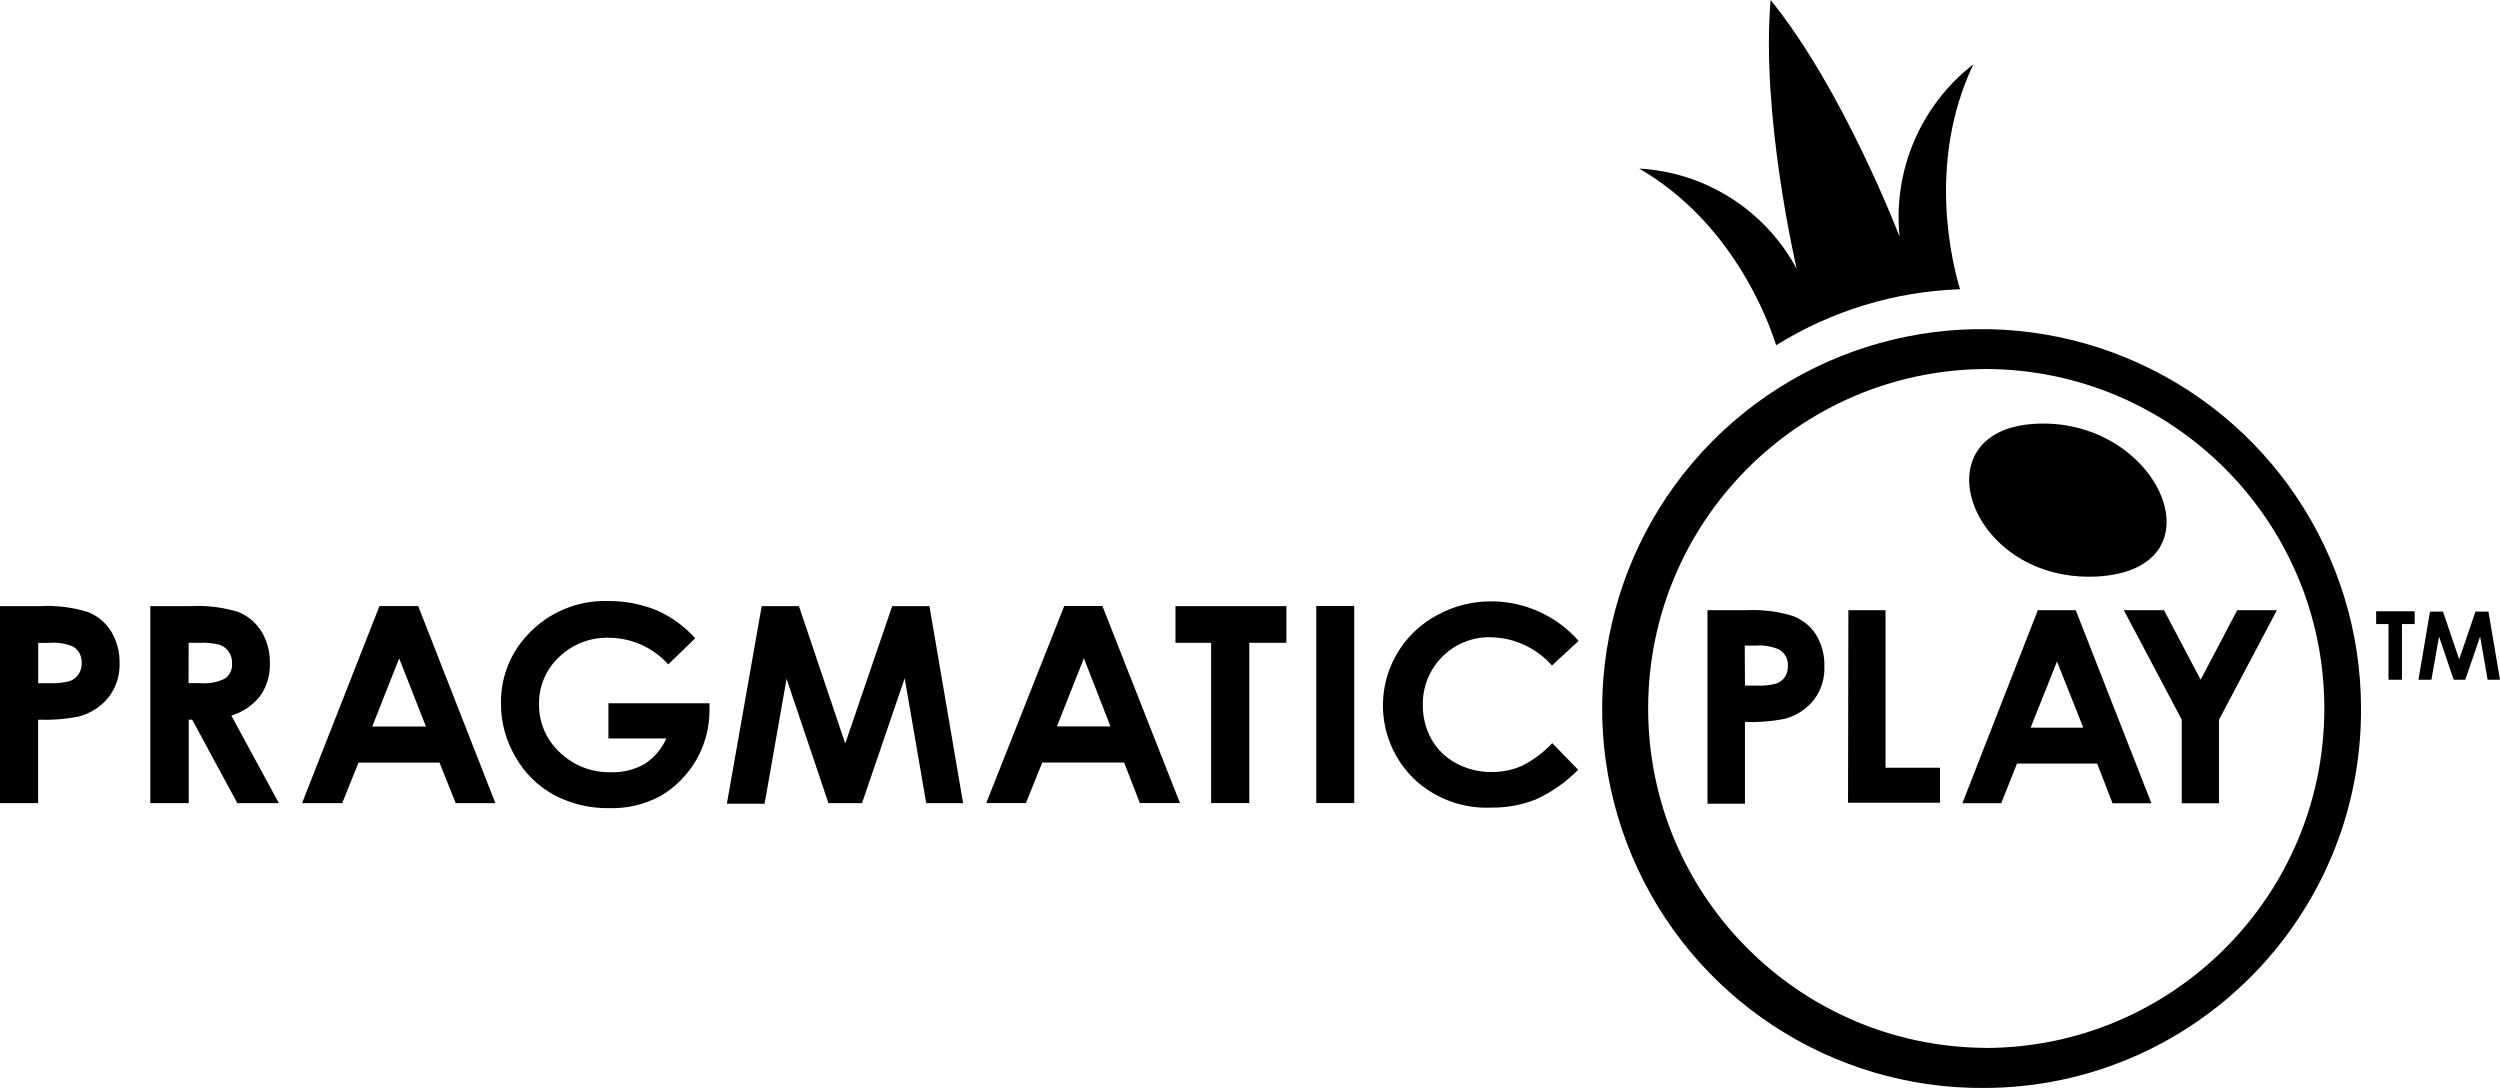
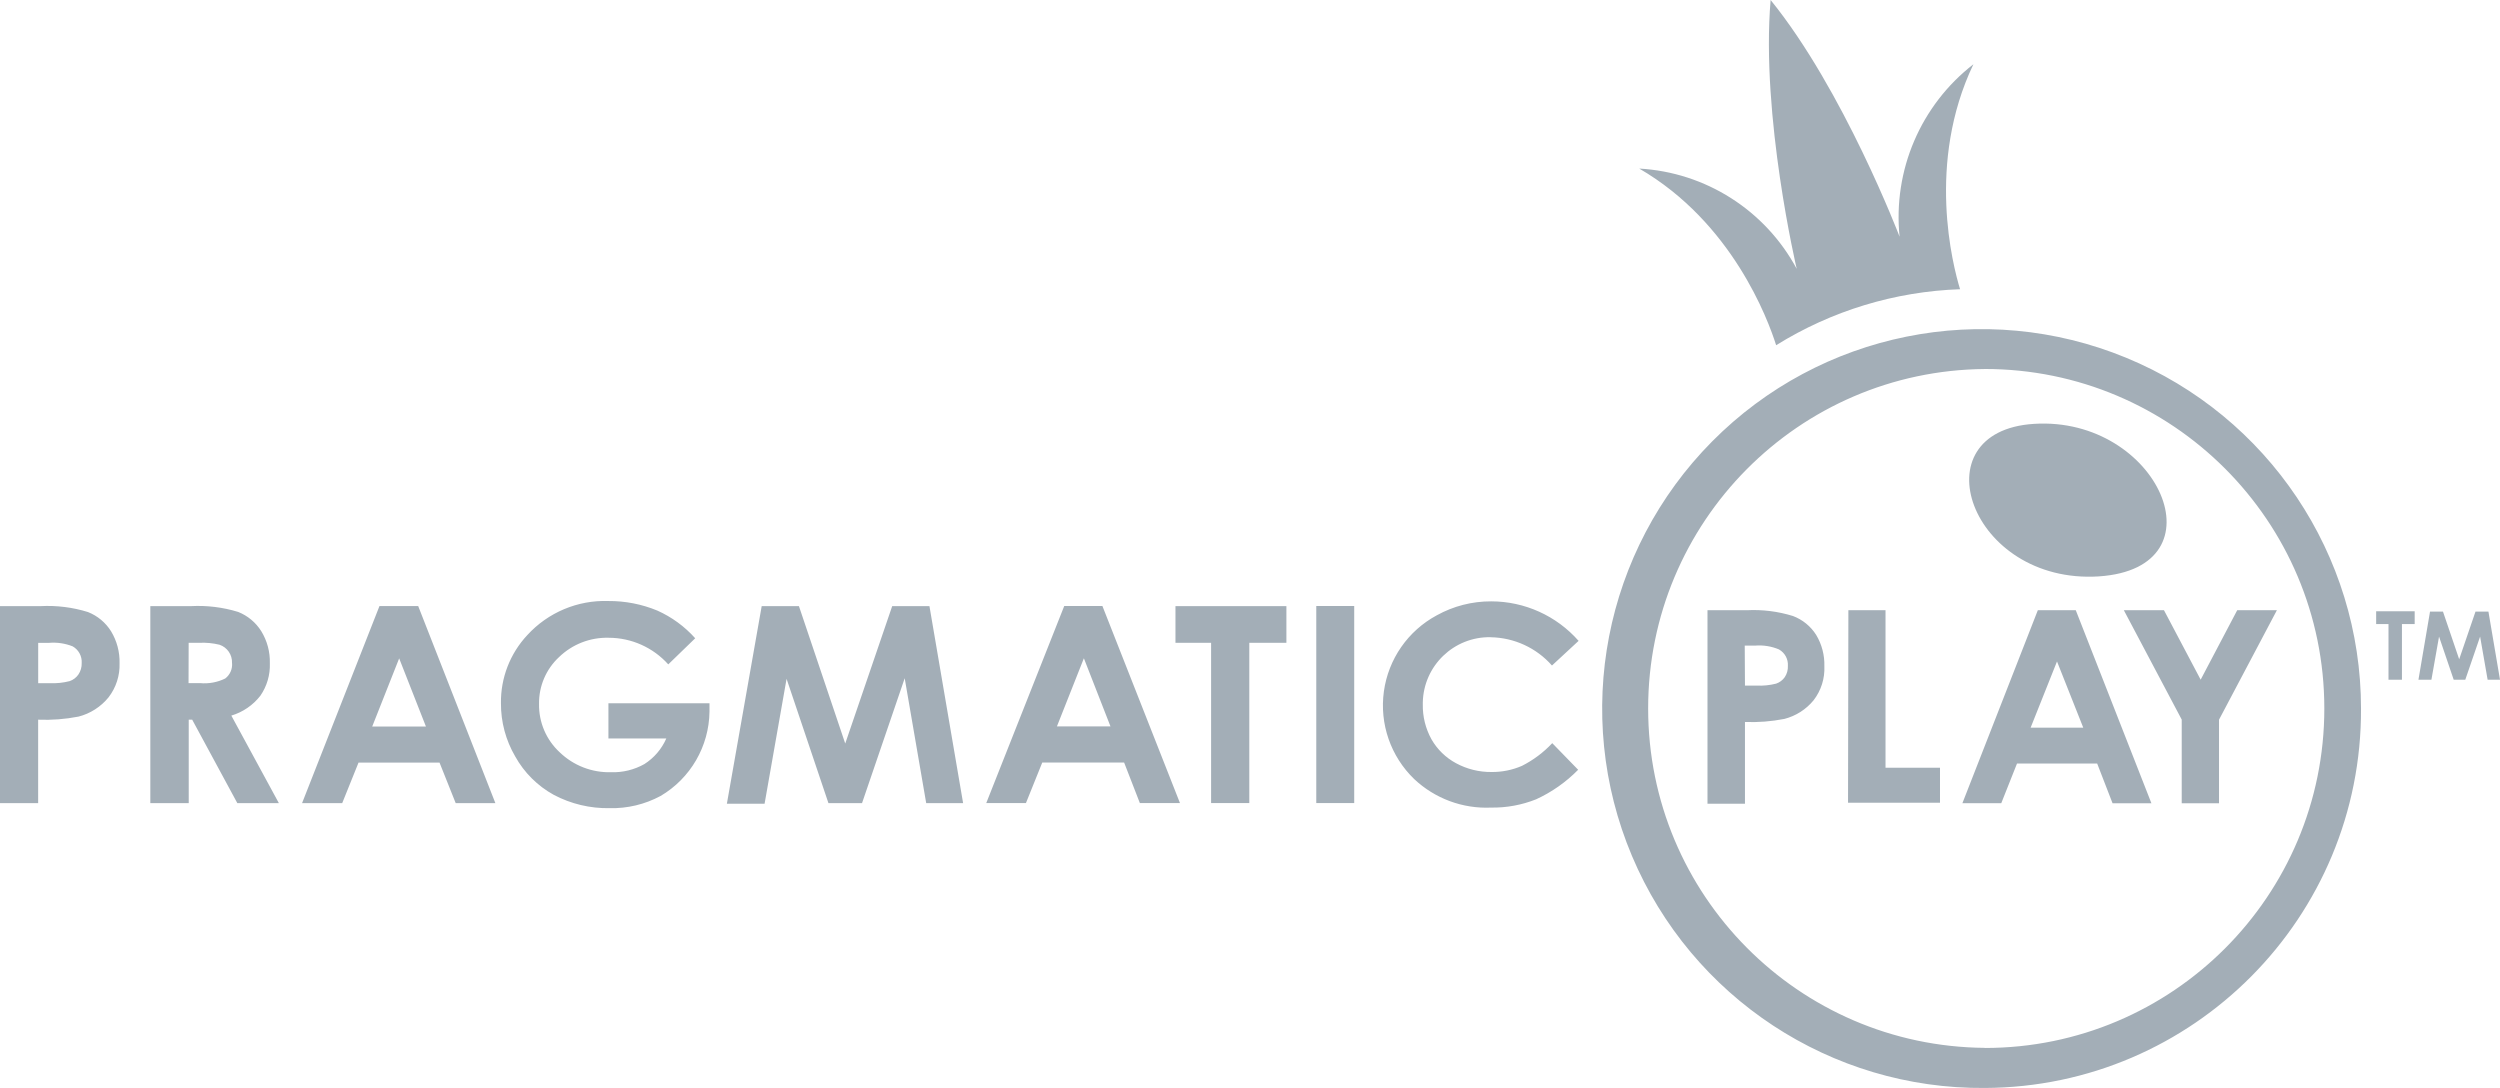
- <svg xmlns="http://www.w3.org/2000/svg" width="216" height="94" viewBox="0 0 216 94">
+ <svg xmlns="http://www.w3.org/2000/svg" width="216" height="94" fill="#a3aeb7" viewBox="0 0 216 94">
  <defs>
    <style>
-       .cls-1 {
-         fill-rule: evenodd;
-       }
-     </style>
+             .cls-1 {
+             fill-rule: evenodd;
+             }
+         </style>
  </defs>
  <path id="pragmatic_black" class="cls-1" d="M307.931,222.729L307.281,219,306,222.729h-1L303.733,219l-0.659,3.729h-1.12l1-5.888h1.119l1.4,4.121,1.41-4.121H308l1,5.888h-1.069Zm-7.406,0h-1.159v-4.808H298.3v-1.109h3.328v1.109h-1.1v4.808Zm-15.8,10.675H281.5v-7.232l-5-9.448h3.468l3.169,6,3.158-6h3.428l-5,9.458V233.4Zm-9.2,0-1.329-3.434h-6.927l-1.359,3.424h-3.358l6.516-16.67h3.279l6.536,16.68h-3.358Zm-4.8-12.255-2.279,5.72h4.547ZM252.7,216.724h3.209v13.609h4.707v3.022h-7.946Zm-5.527,9.39a14.808,14.808,0,0,1-3.408.265v7.064h-3.238V216.724h3.388a11.48,11.48,0,0,1,4,.5,4.07,4.07,0,0,1,2,1.629,4.972,4.972,0,0,1,.71,2.708,4.483,4.483,0,0,1-.93,2.943A4.822,4.822,0,0,1,247.174,226.114Zm-0.459-6a4.411,4.411,0,0,0-2.059-.334h-0.91l0.02,3.454h1a5.685,5.685,0,0,0,1.689-.167,1.5,1.5,0,0,0,.749-0.559,1.625,1.625,0,0,0,.27-0.982A1.511,1.511,0,0,0,246.715,220.119Zm-24.917-1.06a5.757,5.757,0,0,0-5.867,5.641c0,0.052,0,.105,0,0.158a6,6,0,0,0,.749,3.022,5.361,5.361,0,0,0,2.129,2.07,6.288,6.288,0,0,0,3.058.756,6.428,6.428,0,0,0,2.629-.53,9.386,9.386,0,0,0,2.619-1.963l2.238,2.3a12.253,12.253,0,0,1-3.628,2.551,10.083,10.083,0,0,1-3.9.717,9.091,9.091,0,0,1-6.636-2.463,8.84,8.84,0,0,1,1.949-14.149,9.617,9.617,0,0,1,4.707-1.207,10.072,10.072,0,0,1,7.546,3.414l-2.3,2.13A7.206,7.206,0,0,0,221.8,219.059Zm7.606,0.3v0.02l-0.01-.011Zm-22.677-2.993h3.278v17.024h-3.278V216.37Zm-5.787,17.024h-3.3V219.54h-3.079v-3.17h9.585v3.17H200.94v13.854Zm-9.455,0-1.359-3.5H183.05l-1.409,3.5h-3.429l6.737-17.024h3.3l6.7,17.024h-3.458Zm-4.837-12.51-2.329,5.887h4.628ZM171.166,222.6l-3.688,10.793h-2.9l-3.618-10.744-1.9,10.793h-3.258l3.008-17.073h3.218l4,11.873,4.058-11.873h3.218l2.909,17.024h-3.189Zm-21.1,10.175a8.839,8.839,0,0,1-4.4,1.05,9.917,9.917,0,0,1-4.817-1.148,8.5,8.5,0,0,1-3.338-3.326,9,9,0,0,1-1.229-4.592,8.448,8.448,0,0,1,2.278-5.888,9.075,9.075,0,0,1,7-2.943,10.875,10.875,0,0,1,4.228.824,9.7,9.7,0,0,1,3.278,2.394l-2.328,2.257a6.925,6.925,0,0,0-5.148-2.3,5.935,5.935,0,0,0-4.287,1.668,5.411,5.411,0,0,0-1.729,4.052,5.552,5.552,0,0,0,1.789,4.18,6.153,6.153,0,0,0,4.427,1.717,5.505,5.505,0,0,0,2.889-.706,5,5,0,0,0,1.889-2.208h-5v-3.042H154.3v0.717A8.583,8.583,0,0,1,150.068,232.776Zm-19.09-2.885h-7l-1.409,3.5h-3.468l6.686-17.024h3.348l6.667,17.024h-3.428Zm-3.488-9.007-2.328,5.887H129.8Zm-13.982,12.51-3.9-7.212h-0.3v7.212h-3.318V216.37h3.5a11.777,11.777,0,0,1,4.088.5,4.175,4.175,0,0,1,2,1.668,5.042,5.042,0,0,1,.739,2.767,4.643,4.643,0,0,1-.819,2.806,5,5,0,0,1-2.509,1.717l4.108,7.565h-3.588Zm-0.46-12.118a1.591,1.591,0,0,0-1.079-1.57,6.126,6.126,0,0,0-1.759-.166H109.3l-0.01,3.483h1a4.07,4.07,0,0,0,2.169-.4A1.51,1.51,0,0,0,113.048,221.276Zm-13.272,4.641a15.026,15.026,0,0,1-3.478.265v7.212H93V216.37h3.5a11.737,11.737,0,0,1,4.1.511,4.145,4.145,0,0,1,2,1.668,5.086,5.086,0,0,1,.73,2.757,4.577,4.577,0,0,1-.95,2.943A4.924,4.924,0,0,1,99.776,225.917Zm-0.5-6.073a4.506,4.506,0,0,0-2.049-.3H96.3v3.483h1a5.787,5.787,0,0,0,1.719-.177,1.517,1.517,0,0,0,.76-0.579,1.663,1.663,0,0,0,.279-0.981A1.542,1.542,0,0,0,99.276,219.844ZM264.485,258a32.782,32.782,0,1,1,32.507-32.781A32.645,32.645,0,0,1,264.485,258Zm0-62.117a29.327,29.327,0,0,0,0,58.652v0.01h0.01A29.332,29.332,0,0,0,264.485,195.881Zm9.852,17.918c-11.153.7-15.682-12.549-5.591-13.18C279.492,199.948,285.242,213.078,274.337,213.8ZM262.35,188.99a32.136,32.136,0,0,0-15.891,4.838c-0.705-2.244-3.814-10.617-11.829-15.264a16.493,16.493,0,0,1,13.606,8.664s-3.108-13.211-2.254-23.227c6.3,7.762,11.143,20.452,11.143,20.452a16.708,16.708,0,0,1,6.377-14.9C259.43,178.083,261.714,186.9,262.35,188.99Z" transform="translate(-93 -164)" />
</svg>
